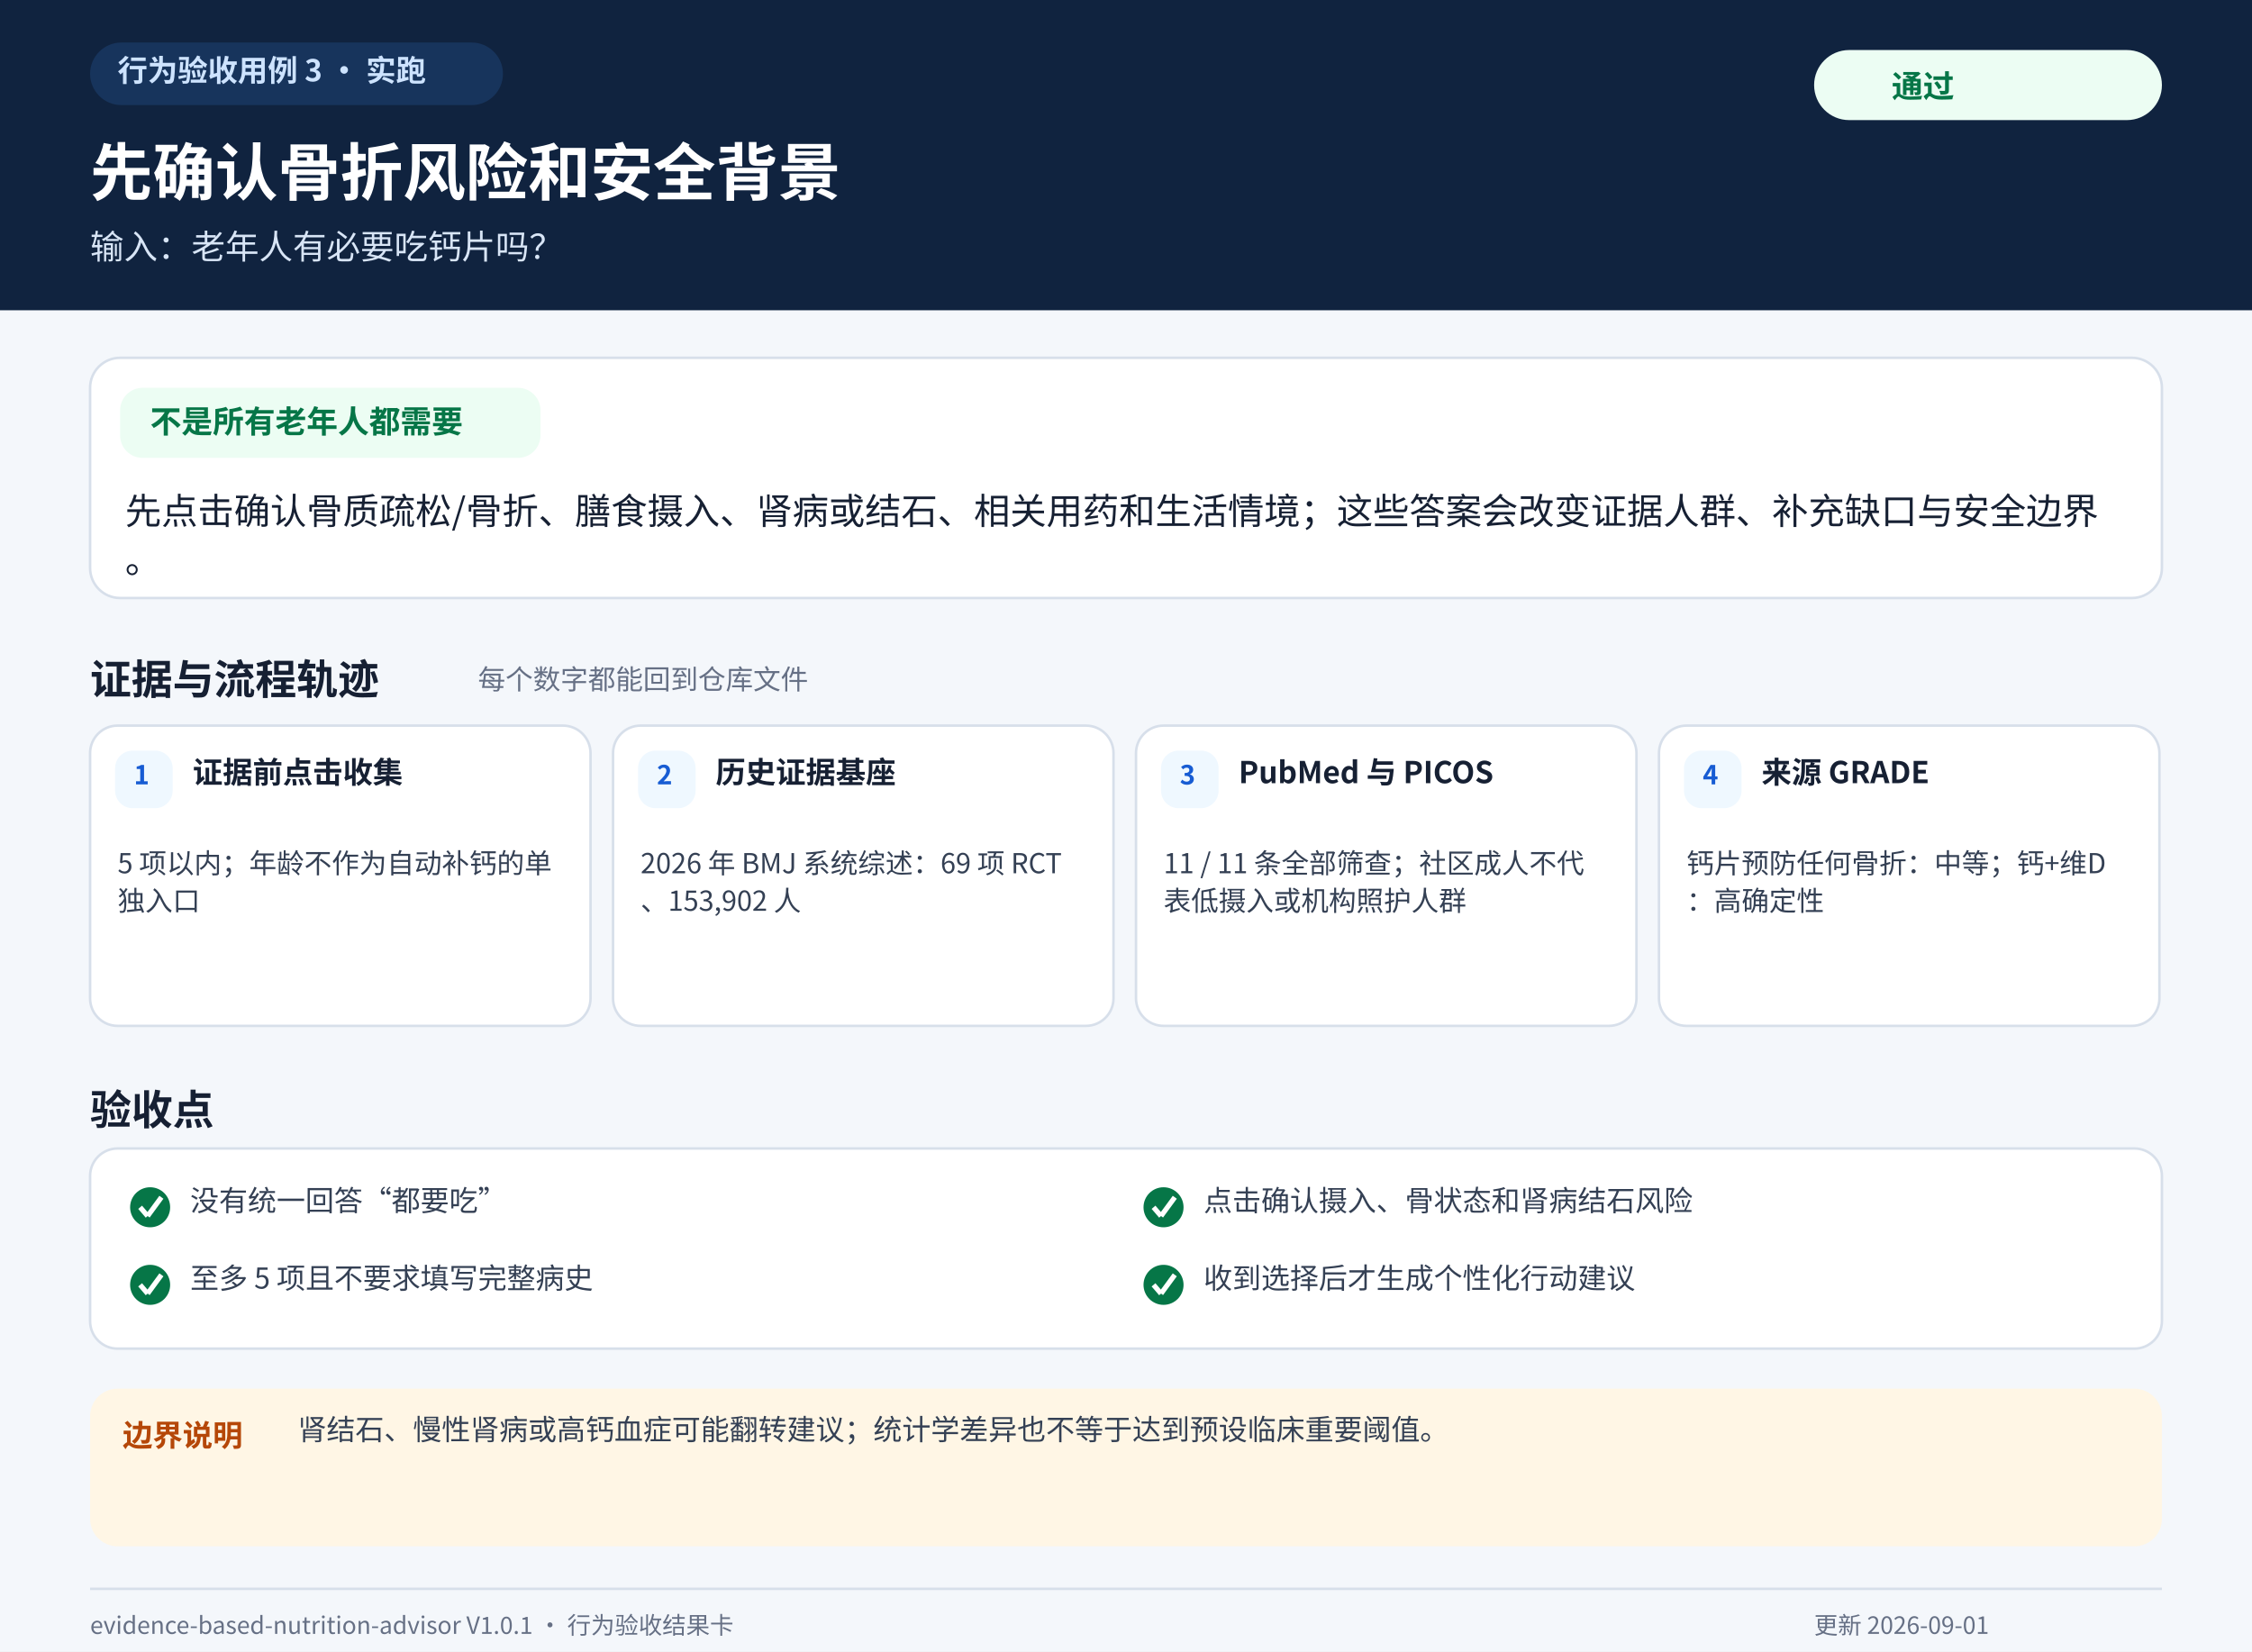
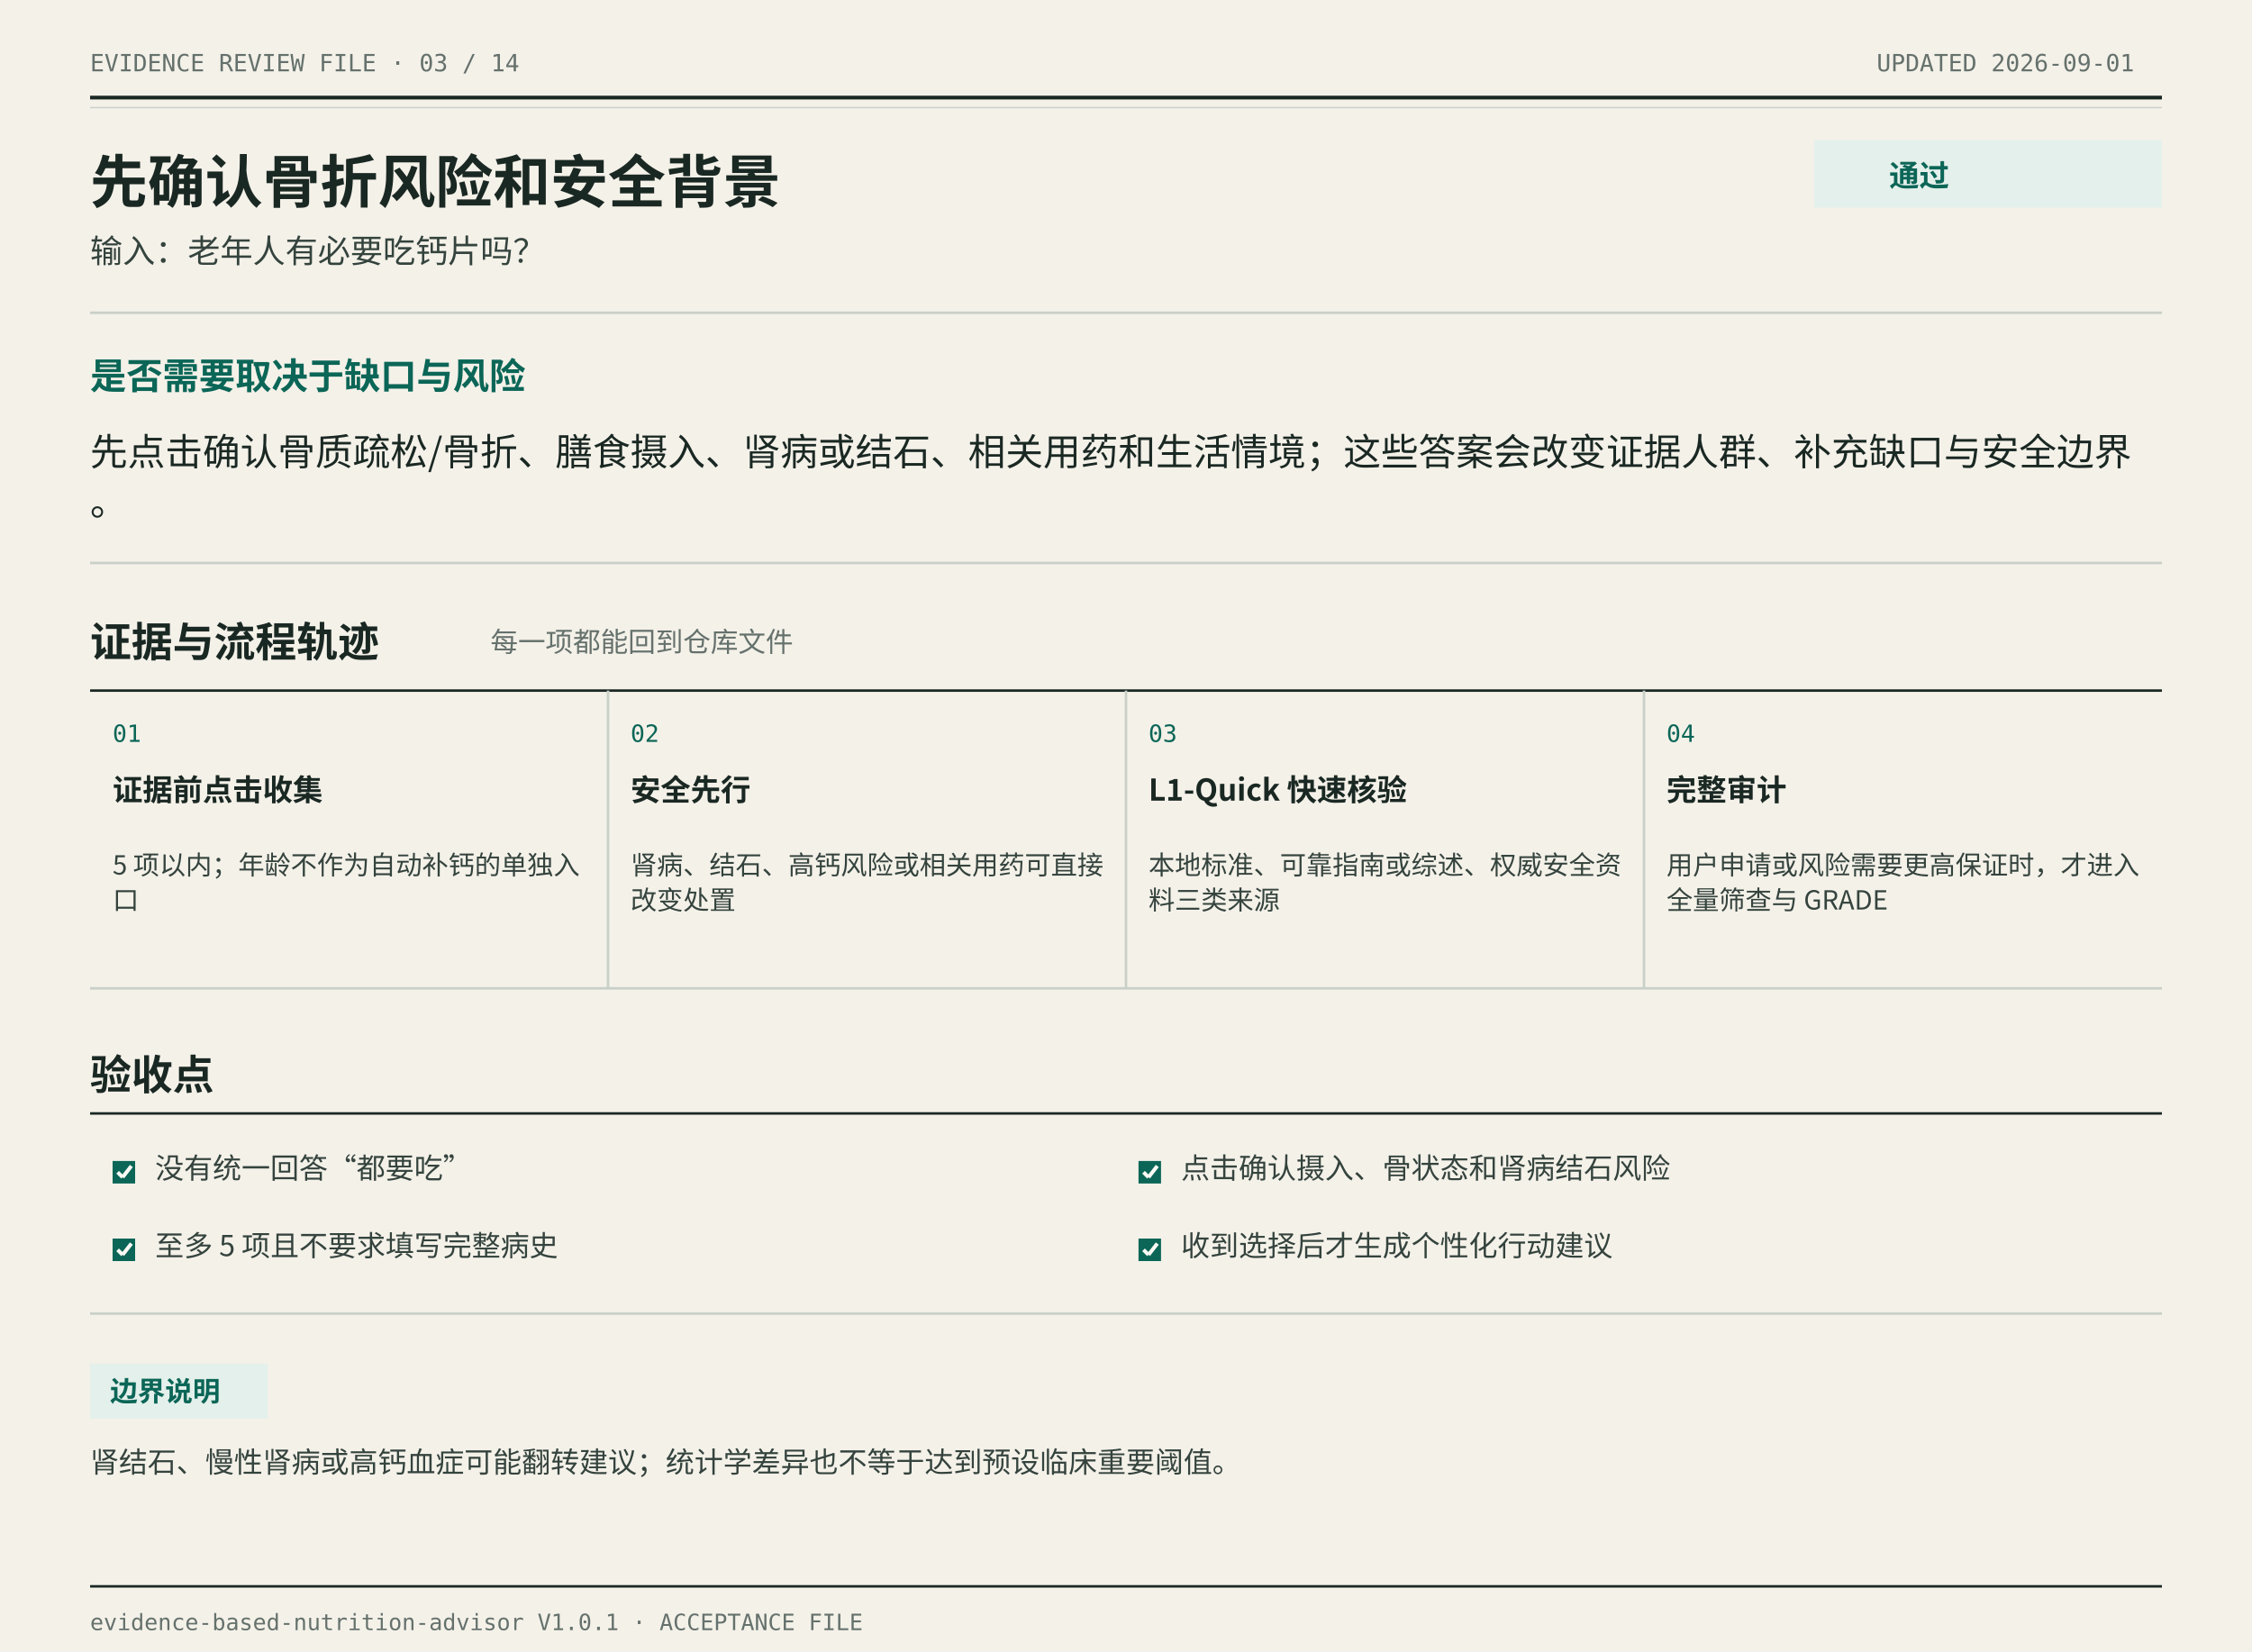
<svg xmlns="http://www.w3.org/2000/svg" width="1800" height="1320" viewBox="0 0 1800 1320" role="img" aria-label="行为验收用例 3：先确认骨折风险和安全背景">
-   <rect width="1800" height="1320" fill="#F4F7FB" />
-   <rect x="0" y="0" width="1800" height="248" rx="0" fill="#10233F" />
-   <rect x="72" y="34" width="330" height="50" rx="25" fill="#17345C" />
-   <text x="94" y="65" font-family="Microsoft YaHei, PingFang SC, Noto Sans CJK SC, sans-serif" font-size="24" font-weight="700" fill="#CDE3FF">行为验收用例 3 · 实跑</text>
-   <text x="72" y="156" font-family="Microsoft YaHei, PingFang SC, Noto Sans CJK SC, sans-serif" font-size="50" font-weight="700" fill="#FFFFFF">先确认骨折风险和安全背景</text>
-   <text x="72" y="207" font-family="Microsoft YaHei, PingFang SC, Noto Sans CJK SC, sans-serif" font-size="27" font-weight="400" fill="#D8E5F6">输入：老年人有必要吃钙片吗？</text>
-   <rect x="1450" y="40" width="278" height="56" rx="28" fill="#ECFDF3" />
-   <text x="1512" y="78" font-family="Microsoft YaHei, PingFang SC, Noto Sans CJK SC, sans-serif" font-size="25" font-weight="700" fill="#067647">通过</text>
-   <rect x="72" y="286" width="1656" height="192" rx="24" fill="#FFFFFF" stroke="#D7DFEA" stroke-width="2" />
-   <rect x="96" y="310" width="336" height="56" rx="18" fill="#ECFDF3" />
-   <text x="120" y="346" font-family="Microsoft YaHei, PingFang SC, Noto Sans CJK SC, sans-serif" font-size="25" font-weight="700" fill="#067647">不是所有老年人都需要</text>
-   <text x="100" y="419" font-family="Microsoft YaHei, PingFang SC, Noto Sans CJK SC, sans-serif" font-size="29" font-weight="400" fill="#162033">先点击确认骨质疏松/骨折、膳食摄入、肾病或结石、相关用药和生活情境；这些答案会改变证据人群、补充缺口与安全边界</text>
-   <text x="100" y="458" font-family="Microsoft YaHei, PingFang SC, Noto Sans CJK SC, sans-serif" font-size="29" font-weight="400" fill="#162033">。</text>
-   <text x="72" y="555" font-family="Microsoft YaHei, PingFang SC, Noto Sans CJK SC, sans-serif" font-size="33" font-weight="700" fill="#162033">证据与流程轨迹</text>
-   <text x="382" y="551" font-family="Microsoft YaHei, PingFang SC, Noto Sans CJK SC, sans-serif" font-size="22" font-weight="400" fill="#667085">每个数字都能回到仓库文件</text>
-   <rect x="72" y="580" width="400" height="240" rx="22" fill="#FFFFFF" stroke="#D7DFEA" stroke-width="2" />
-   <rect x="92" y="600" width="46" height="46" rx="14" fill="#EFF8FF" />
-   <text x="107" y="627" font-family="Microsoft YaHei, PingFang SC, Noto Sans CJK SC, sans-serif" font-size="21" font-weight="700" fill="#175CD3">1</text>
-   <text x="154" y="626" font-family="Microsoft YaHei, PingFang SC, Noto Sans CJK SC, sans-serif" font-size="24" font-weight="700" fill="#162033">证据前点击收集</text>
-   <text x="94" y="698" font-family="Microsoft YaHei, PingFang SC, Noto Sans CJK SC, sans-serif" font-size="22" font-weight="400" fill="#344054">5 项以内；年龄不作为自动补钙的单</text>
-   <text x="94" y="728" font-family="Microsoft YaHei, PingFang SC, Noto Sans CJK SC, sans-serif" font-size="22" font-weight="400" fill="#344054">独入口</text>
-   <rect x="490" y="580" width="400" height="240" rx="22" fill="#FFFFFF" stroke="#D7DFEA" stroke-width="2" />
-   <rect x="510" y="600" width="46" height="46" rx="14" fill="#EFF8FF" />
-   <text x="525" y="627" font-family="Microsoft YaHei, PingFang SC, Noto Sans CJK SC, sans-serif" font-size="21" font-weight="700" fill="#175CD3">2</text>
-   <text x="572" y="626" font-family="Microsoft YaHei, PingFang SC, Noto Sans CJK SC, sans-serif" font-size="24" font-weight="700" fill="#162033">历史证据基座</text>
-   <text x="512" y="698" font-family="Microsoft YaHei, PingFang SC, Noto Sans CJK SC, sans-serif" font-size="22" font-weight="400" fill="#344054">2026 年 BMJ 系统综述：69 项 RCT</text>
-   <text x="512" y="728" font-family="Microsoft YaHei, PingFang SC, Noto Sans CJK SC, sans-serif" font-size="22" font-weight="400" fill="#344054">、153,902 人</text>
-   <rect x="908" y="580" width="400" height="240" rx="22" fill="#FFFFFF" stroke="#D7DFEA" stroke-width="2" />
-   <rect x="928" y="600" width="46" height="46" rx="14" fill="#EFF8FF" />
-   <text x="943" y="627" font-family="Microsoft YaHei, PingFang SC, Noto Sans CJK SC, sans-serif" font-size="21" font-weight="700" fill="#175CD3">3</text>
-   <text x="990" y="626" font-family="Microsoft YaHei, PingFang SC, Noto Sans CJK SC, sans-serif" font-size="24" font-weight="700" fill="#162033">PubMed 与 PICOS</text>
-   <text x="930" y="698" font-family="Microsoft YaHei, PingFang SC, Noto Sans CJK SC, sans-serif" font-size="22" font-weight="400" fill="#344054">11 / 11 条全部筛查；社区成人不代</text>
-   <text x="930" y="728" font-family="Microsoft YaHei, PingFang SC, Noto Sans CJK SC, sans-serif" font-size="22" font-weight="400" fill="#344054">表低摄入或机构照护人群</text>
-   <rect x="1326" y="580" width="400" height="240" rx="22" fill="#FFFFFF" stroke="#D7DFEA" stroke-width="2" />
-   <rect x="1346" y="600" width="46" height="46" rx="14" fill="#EFF8FF" />
-   <text x="1361" y="627" font-family="Microsoft YaHei, PingFang SC, Noto Sans CJK SC, sans-serif" font-size="21" font-weight="700" fill="#175CD3">4</text>
-   <text x="1408" y="626" font-family="Microsoft YaHei, PingFang SC, Noto Sans CJK SC, sans-serif" font-size="24" font-weight="700" fill="#162033">来源 GRADE</text>
-   <text x="1348" y="698" font-family="Microsoft YaHei, PingFang SC, Noto Sans CJK SC, sans-serif" font-size="22" font-weight="400" fill="#344054">钙片预防任何骨折：中等；钙+维D</text>
-   <text x="1348" y="728" font-family="Microsoft YaHei, PingFang SC, Noto Sans CJK SC, sans-serif" font-size="22" font-weight="400" fill="#344054">：高确定性</text>
-   <text x="72" y="899" font-family="Microsoft YaHei, PingFang SC, Noto Sans CJK SC, sans-serif" font-size="33" font-weight="700" fill="#162033">验收点</text>
-   <rect x="72" y="918" width="1656" height="160" rx="22" fill="#FFFFFF" stroke="#D7DFEA" stroke-width="2" />
-   <circle cx="120.0" cy="965.0" r="16.0" fill="#067647" />
-   <line x1="112" y1="965" x2="118" y2="972" stroke="#FFFFFF" stroke-width="4" />
-   <line x1="118" y1="972" x2="129" y2="957" stroke="#FFFFFF" stroke-width="4" />
-   <text x="152" y="968" font-family="Microsoft YaHei, PingFang SC, Noto Sans CJK SC, sans-serif" font-size="23" font-weight="400" fill="#344054">没有统一回答“都要吃”</text>
-   <circle cx="930.0" cy="965.0" r="16.0" fill="#067647" />
-   <line x1="922" y1="965" x2="928" y2="972" stroke="#FFFFFF" stroke-width="4" />
-   <line x1="928" y1="972" x2="939" y2="957" stroke="#FFFFFF" stroke-width="4" />
-   <text x="962" y="968" font-family="Microsoft YaHei, PingFang SC, Noto Sans CJK SC, sans-serif" font-size="23" font-weight="400" fill="#344054">点击确认摄入、骨状态和肾病结石风险</text>
-   <circle cx="120.0" cy="1027.0" r="16.0" fill="#067647" />
-   <line x1="112" y1="1027" x2="118" y2="1034" stroke="#FFFFFF" stroke-width="4" />
-   <line x1="118" y1="1034" x2="129" y2="1019" stroke="#FFFFFF" stroke-width="4" />
-   <text x="152" y="1030" font-family="Microsoft YaHei, PingFang SC, Noto Sans CJK SC, sans-serif" font-size="23" font-weight="400" fill="#344054">至多 5 项且不要求填写完整病史</text>
-   <circle cx="930.0" cy="1027.0" r="16.0" fill="#067647" />
-   <line x1="922" y1="1027" x2="928" y2="1034" stroke="#FFFFFF" stroke-width="4" />
-   <line x1="928" y1="1034" x2="939" y2="1019" stroke="#FFFFFF" stroke-width="4" />
-   <text x="962" y="1030" font-family="Microsoft YaHei, PingFang SC, Noto Sans CJK SC, sans-serif" font-size="23" font-weight="400" fill="#344054">收到选择后才生成个性化行动建议</text>
-   <rect x="72" y="1110" width="1656" height="126" rx="22" fill="#FFF6E5" />
-   <text x="98" y="1156" font-family="Microsoft YaHei, PingFang SC, Noto Sans CJK SC, sans-serif" font-size="24" font-weight="700" fill="#B54708">边界说明</text>
-   <text x="238" y="1151" font-family="Microsoft YaHei, PingFang SC, Noto Sans CJK SC, sans-serif" font-size="23" font-weight="400" fill="#344054">肾结石、慢性肾病或高钙血症可能翻转建议；统计学差异也不等于达到预设临床重要阈值。</text>
-   <line x1="72" y1="1270" x2="1728" y2="1270" stroke="#D7DFEA" stroke-width="2" />
-   <text x="72" y="1306" font-family="Microsoft YaHei, PingFang SC, Noto Sans CJK SC, sans-serif" font-size="19" font-weight="400" fill="#667085">evidence-based-nutrition-advisor V1.0.1 · 行为验收结果卡</text>
-   <text x="1450" y="1306" font-family="Microsoft YaHei, PingFang SC, Noto Sans CJK SC, sans-serif" font-size="19" font-weight="400" fill="#667085">更新 2026-09-01</text>
+   <rect width="1800" height="1320" fill="#F4F1E9" />
+   <rect x="0" y="0" width="1800" height="1320" rx="0" fill="#F4F1E9" />
+   <text x="72" y="57" font-family="Consolas, monospace" font-size="19" font-weight="400" fill="#65716C">EVIDENCE REVIEW FILE · 03 / 14</text>
+   <text x="1500" y="57" font-family="Consolas, monospace" font-size="19" font-weight="400" fill="#65716C">UPDATED 2026-09-01</text>
+   <line x1="72" y1="78" x2="1728" y2="78" stroke="#1A2823" stroke-width="3" />
+   <line x1="72" y1="86" x2="1728" y2="86" stroke="#C9D0C8" stroke-width="1" />
+   <text x="72" y="162" font-family="Microsoft YaHei, PingFang SC, Noto Sans CJK SC, sans-serif" font-size="46" font-weight="700" fill="#1A2823">先确认骨折风险和安全背景</text>
+   <text x="72" y="210" font-family="Microsoft YaHei, PingFang SC, Noto Sans CJK SC, sans-serif" font-size="26" font-weight="400" fill="#34433D">输入：老年人有必要吃钙片吗？</text>
+   <rect x="1450" y="112" width="278" height="54" rx="0" fill="#E4F0EB" />
+   <text x="1510" y="149" font-family="Microsoft YaHei, PingFang SC, Noto Sans CJK SC, sans-serif" font-size="24" font-weight="700" fill="#0B6657">通过</text>
+   <line x1="72" y1="250" x2="1728" y2="250" stroke="#C9D0C8" stroke-width="2" />
+   <text x="72" y="311" font-family="Microsoft YaHei, PingFang SC, Noto Sans CJK SC, sans-serif" font-size="29" font-weight="700" fill="#0B6657">是否需要取决于缺口与风险</text>
+   <text x="72" y="372" font-family="Microsoft YaHei, PingFang SC, Noto Sans CJK SC, sans-serif" font-size="30" font-weight="400" fill="#1A2823">先点击确认骨质疏松/骨折、膳食摄入、肾病或结石、相关用药和生活情境；这些答案会改变证据人群、补充缺口与安全边界</text>
+   <text x="72" y="412" font-family="Microsoft YaHei, PingFang SC, Noto Sans CJK SC, sans-serif" font-size="30" font-weight="400" fill="#1A2823">。</text>
+   <line x1="72" y1="450" x2="1728" y2="450" stroke="#C9D0C8" stroke-width="2" />
+   <text x="72" y="525" font-family="Microsoft YaHei, PingFang SC, Noto Sans CJK SC, sans-serif" font-size="33" font-weight="700" fill="#1A2823">证据与流程轨迹</text>
+   <text x="392" y="521" font-family="Microsoft YaHei, PingFang SC, Noto Sans CJK SC, sans-serif" font-size="22" font-weight="400" fill="#65716C">每一项都能回到仓库文件</text>
+   <line x1="72" y1="552" x2="486" y2="552" stroke="#1A2823" stroke-width="2" />
+   <line x1="72" y1="790" x2="486" y2="790" stroke="#C9D0C8" stroke-width="2" />
+   <text x="90" y="593" font-family="Consolas, monospace" font-size="19" font-weight="400" fill="#0B6657">01</text>
+   <text x="90" y="640" font-family="Microsoft YaHei, PingFang SC, Noto Sans CJK SC, sans-serif" font-size="24" font-weight="700" fill="#1A2823">证据前点击收集</text>
+   <text x="90" y="699" font-family="Microsoft YaHei, PingFang SC, Noto Sans CJK SC, sans-serif" font-size="21" font-weight="400" fill="#34433D">5 项以内；年龄不作为自动补钙的单独入</text>
+   <text x="90" y="727" font-family="Microsoft YaHei, PingFang SC, Noto Sans CJK SC, sans-serif" font-size="21" font-weight="400" fill="#34433D">口</text>
+   <line x1="486" y1="552" x2="900" y2="552" stroke="#1A2823" stroke-width="2" />
+   <line x1="486" y1="790" x2="900" y2="790" stroke="#C9D0C8" stroke-width="2" />
+   <line x1="486" y1="552" x2="486" y2="790" stroke="#C9D0C8" stroke-width="2" />
+   <text x="504" y="593" font-family="Consolas, monospace" font-size="19" font-weight="400" fill="#0B6657">02</text>
+   <text x="504" y="640" font-family="Microsoft YaHei, PingFang SC, Noto Sans CJK SC, sans-serif" font-size="24" font-weight="700" fill="#1A2823">安全先行</text>
+   <text x="504" y="699" font-family="Microsoft YaHei, PingFang SC, Noto Sans CJK SC, sans-serif" font-size="21" font-weight="400" fill="#34433D">肾病、结石、高钙风险或相关用药可直接</text>
+   <text x="504" y="727" font-family="Microsoft YaHei, PingFang SC, Noto Sans CJK SC, sans-serif" font-size="21" font-weight="400" fill="#34433D">改变处置</text>
+   <line x1="900" y1="552" x2="1314" y2="552" stroke="#1A2823" stroke-width="2" />
+   <line x1="900" y1="790" x2="1314" y2="790" stroke="#C9D0C8" stroke-width="2" />
+   <line x1="900" y1="552" x2="900" y2="790" stroke="#C9D0C8" stroke-width="2" />
+   <text x="918" y="593" font-family="Consolas, monospace" font-size="19" font-weight="400" fill="#0B6657">03</text>
+   <text x="918" y="640" font-family="Microsoft YaHei, PingFang SC, Noto Sans CJK SC, sans-serif" font-size="24" font-weight="700" fill="#1A2823">L1-Quick 快速核验</text>
+   <text x="918" y="699" font-family="Microsoft YaHei, PingFang SC, Noto Sans CJK SC, sans-serif" font-size="21" font-weight="400" fill="#34433D">本地标准、可靠指南或综述、权威安全资</text>
+   <text x="918" y="727" font-family="Microsoft YaHei, PingFang SC, Noto Sans CJK SC, sans-serif" font-size="21" font-weight="400" fill="#34433D">料三类来源</text>
+   <line x1="1314" y1="552" x2="1728" y2="552" stroke="#1A2823" stroke-width="2" />
+   <line x1="1314" y1="790" x2="1728" y2="790" stroke="#C9D0C8" stroke-width="2" />
+   <line x1="1314" y1="552" x2="1314" y2="790" stroke="#C9D0C8" stroke-width="2" />
+   <text x="1332" y="593" font-family="Consolas, monospace" font-size="19" font-weight="400" fill="#0B6657">04</text>
+   <text x="1332" y="640" font-family="Microsoft YaHei, PingFang SC, Noto Sans CJK SC, sans-serif" font-size="24" font-weight="700" fill="#1A2823">完整审计</text>
+   <text x="1332" y="699" font-family="Microsoft YaHei, PingFang SC, Noto Sans CJK SC, sans-serif" font-size="21" font-weight="400" fill="#34433D">用户申请或风险需要更高保证时，才进入</text>
+   <text x="1332" y="727" font-family="Microsoft YaHei, PingFang SC, Noto Sans CJK SC, sans-serif" font-size="21" font-weight="400" fill="#34433D">全量筛查与 GRADE</text>
+   <text x="72" y="871" font-family="Microsoft YaHei, PingFang SC, Noto Sans CJK SC, sans-serif" font-size="33" font-weight="700" fill="#1A2823">验收点</text>
+   <line x1="72" y1="890" x2="1728" y2="890" stroke="#1A2823" stroke-width="2" />
+   <rect x="90" y="928" width="18" height="18" rx="0" fill="#0B6657" />
+   <line x1="94" y1="937" x2="98" y2="941" stroke="#FBFAF5" stroke-width="3" />
+   <line x1="98" y1="941" x2="105" y2="932" stroke="#FBFAF5" stroke-width="3" />
+   <text x="124" y="942" font-family="Microsoft YaHei, PingFang SC, Noto Sans CJK SC, sans-serif" font-size="23" font-weight="400" fill="#34433D">没有统一回答“都要吃”</text>
+   <rect x="910" y="928" width="18" height="18" rx="0" fill="#0B6657" />
+   <line x1="914" y1="937" x2="918" y2="941" stroke="#FBFAF5" stroke-width="3" />
+   <line x1="918" y1="941" x2="925" y2="932" stroke="#FBFAF5" stroke-width="3" />
+   <text x="944" y="942" font-family="Microsoft YaHei, PingFang SC, Noto Sans CJK SC, sans-serif" font-size="23" font-weight="400" fill="#34433D">点击确认摄入、骨状态和肾病结石风险</text>
+   <rect x="90" y="990" width="18" height="18" rx="0" fill="#0B6657" />
+   <line x1="94" y1="999" x2="98" y2="1003" stroke="#FBFAF5" stroke-width="3" />
+   <line x1="98" y1="1003" x2="105" y2="994" stroke="#FBFAF5" stroke-width="3" />
+   <text x="124" y="1004" font-family="Microsoft YaHei, PingFang SC, Noto Sans CJK SC, sans-serif" font-size="23" font-weight="400" fill="#34433D">至多 5 项且不要求填写完整病史</text>
+   <rect x="910" y="990" width="18" height="18" rx="0" fill="#0B6657" />
+   <line x1="914" y1="999" x2="918" y2="1003" stroke="#FBFAF5" stroke-width="3" />
+   <line x1="918" y1="1003" x2="925" y2="994" stroke="#FBFAF5" stroke-width="3" />
+   <text x="944" y="1004" font-family="Microsoft YaHei, PingFang SC, Noto Sans CJK SC, sans-serif" font-size="23" font-weight="400" fill="#34433D">收到选择后才生成个性化行动建议</text>
+   <line x1="72" y1="1050" x2="1728" y2="1050" stroke="#C9D0C8" stroke-width="2" />
+   <rect x="72" y="1090" width="142" height="44" rx="0" fill="#E4F0EB" />
+   <text x="88" y="1120" font-family="Microsoft YaHei, PingFang SC, Noto Sans CJK SC, sans-serif" font-size="22" font-weight="700" fill="#0B6657">边界说明</text>
+   <text x="72" y="1177" font-family="Microsoft YaHei, PingFang SC, Noto Sans CJK SC, sans-serif" font-size="23" font-weight="400" fill="#34433D">肾结石、慢性肾病或高钙血症可能翻转建议；统计学差异也不等于达到预设临床重要阈值。</text>
+   <line x1="72" y1="1268" x2="1728" y2="1268" stroke="#1A2823" stroke-width="2" />
+   <text x="72" y="1303" font-family="Consolas, monospace" font-size="18" font-weight="400" fill="#65716C">evidence-based-nutrition-advisor V1.0.1 · ACCEPTANCE FILE</text>
</svg>
